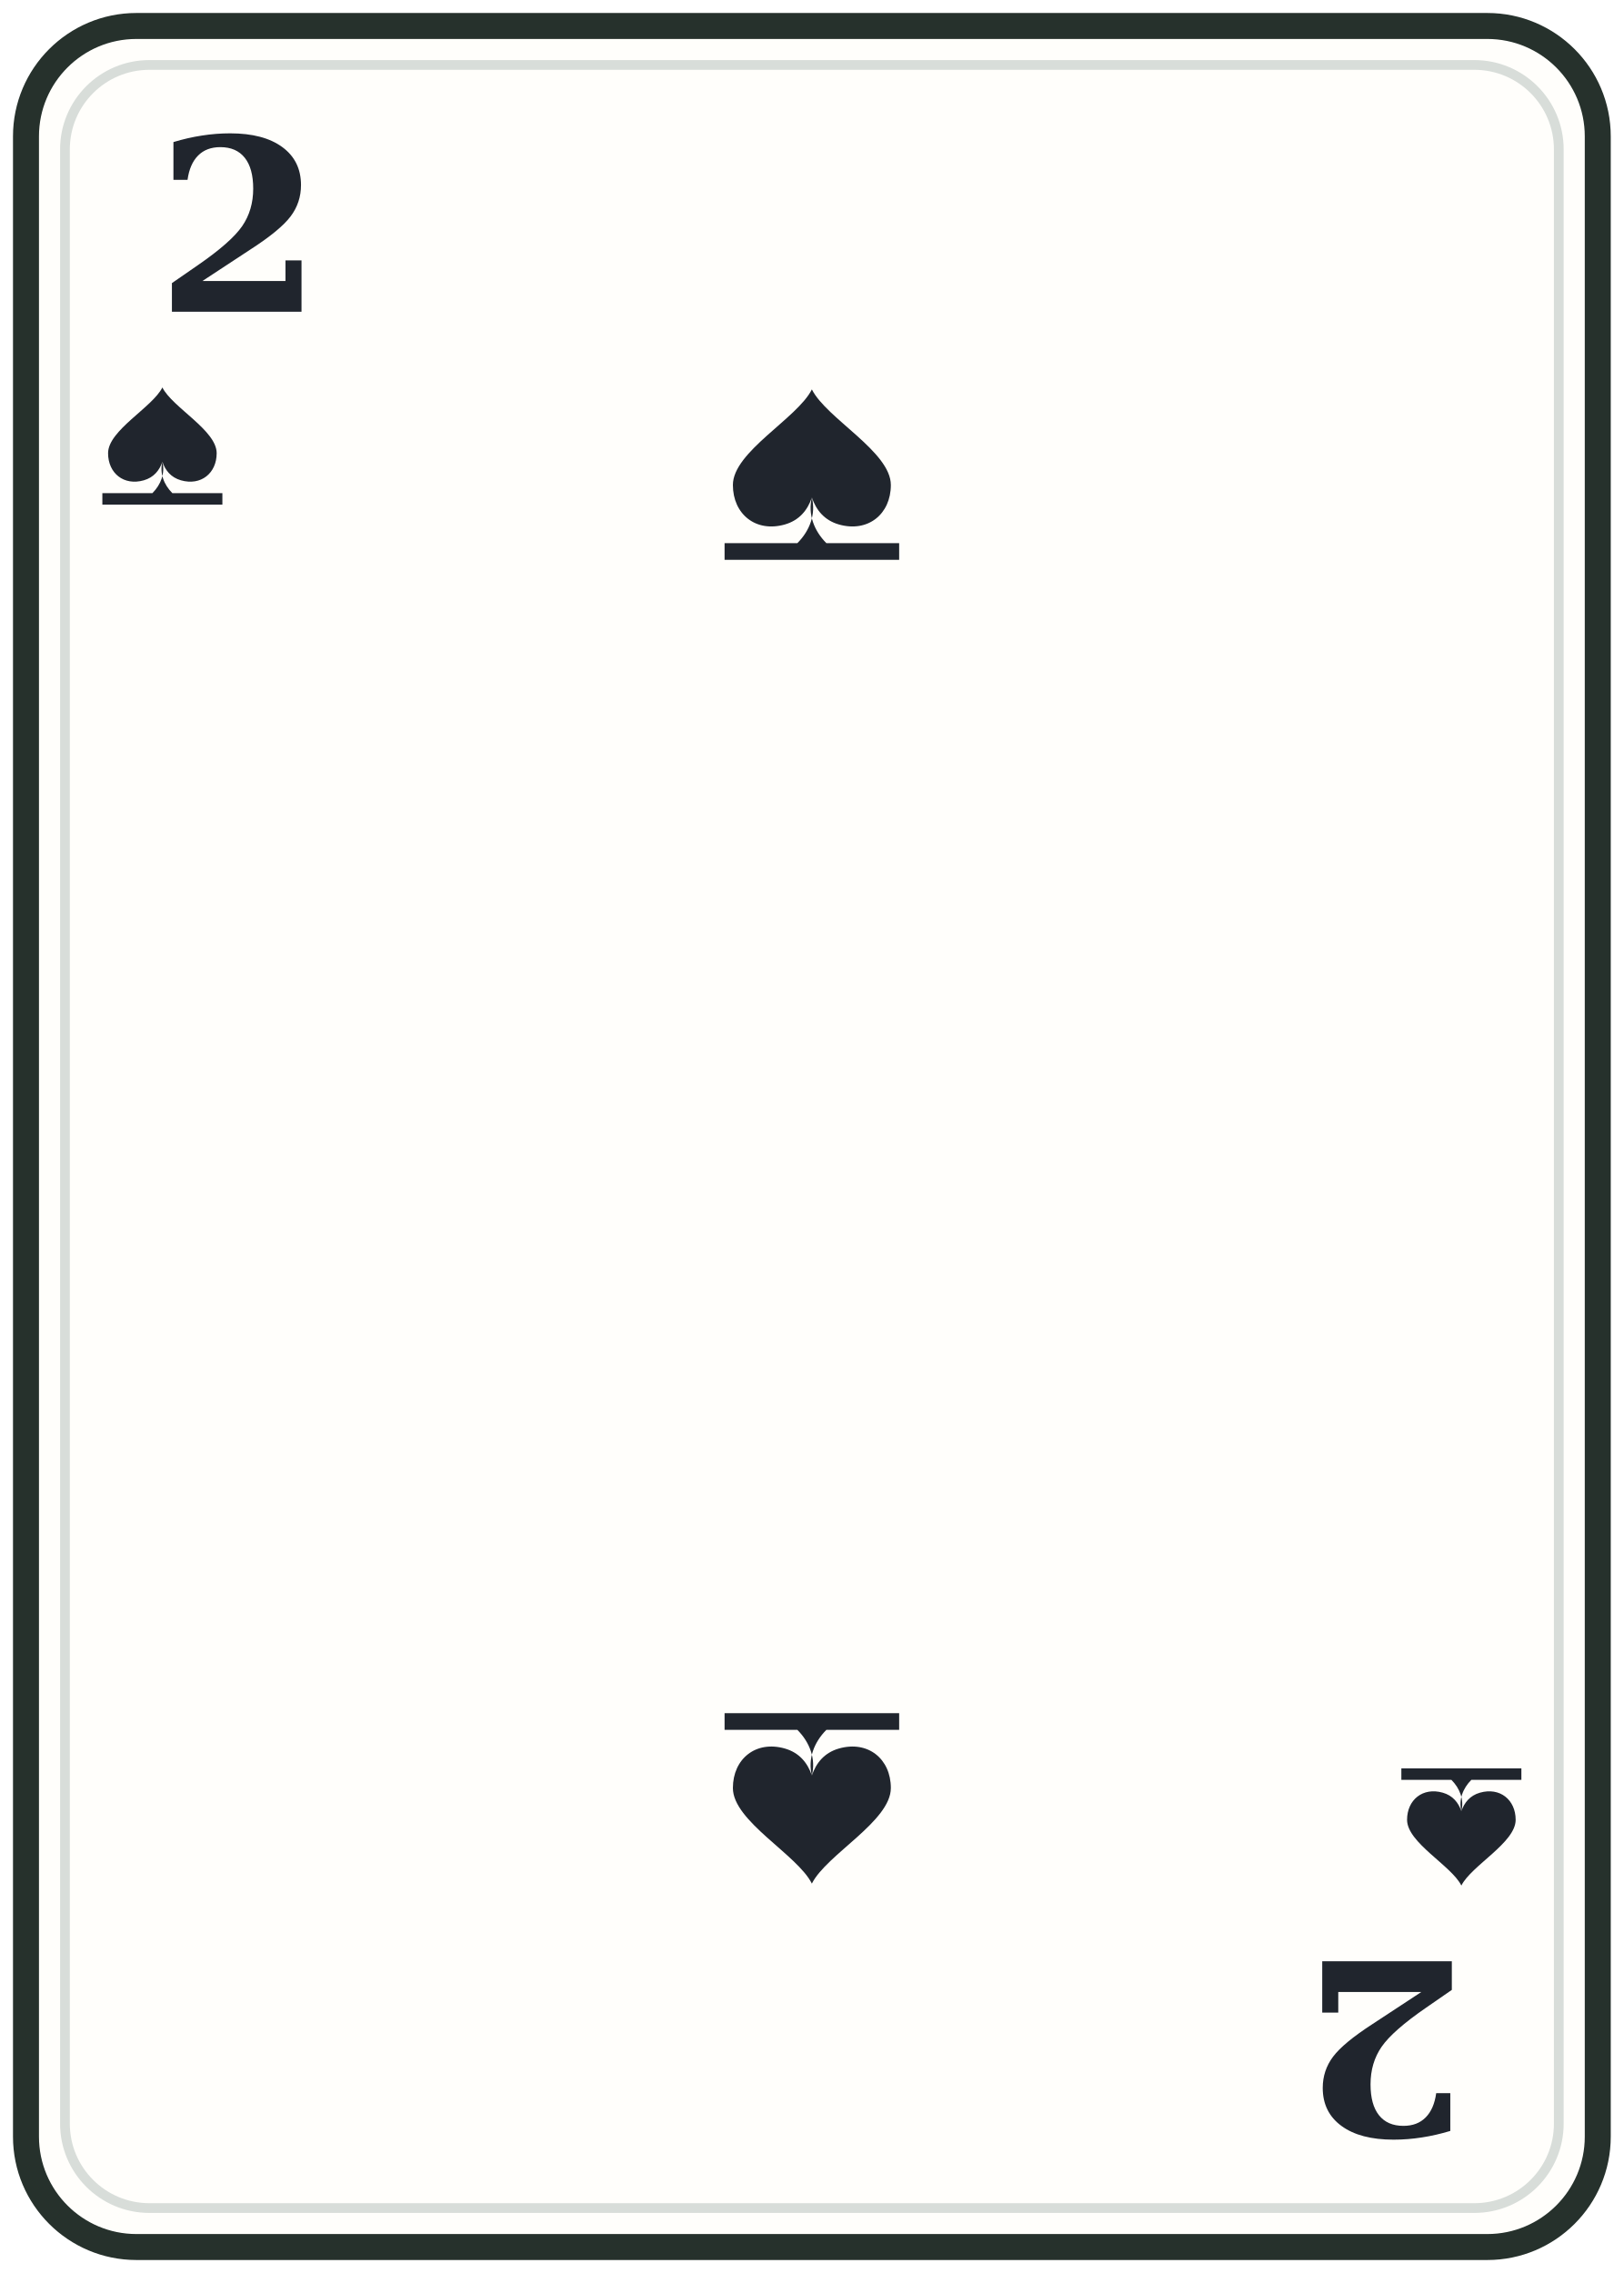
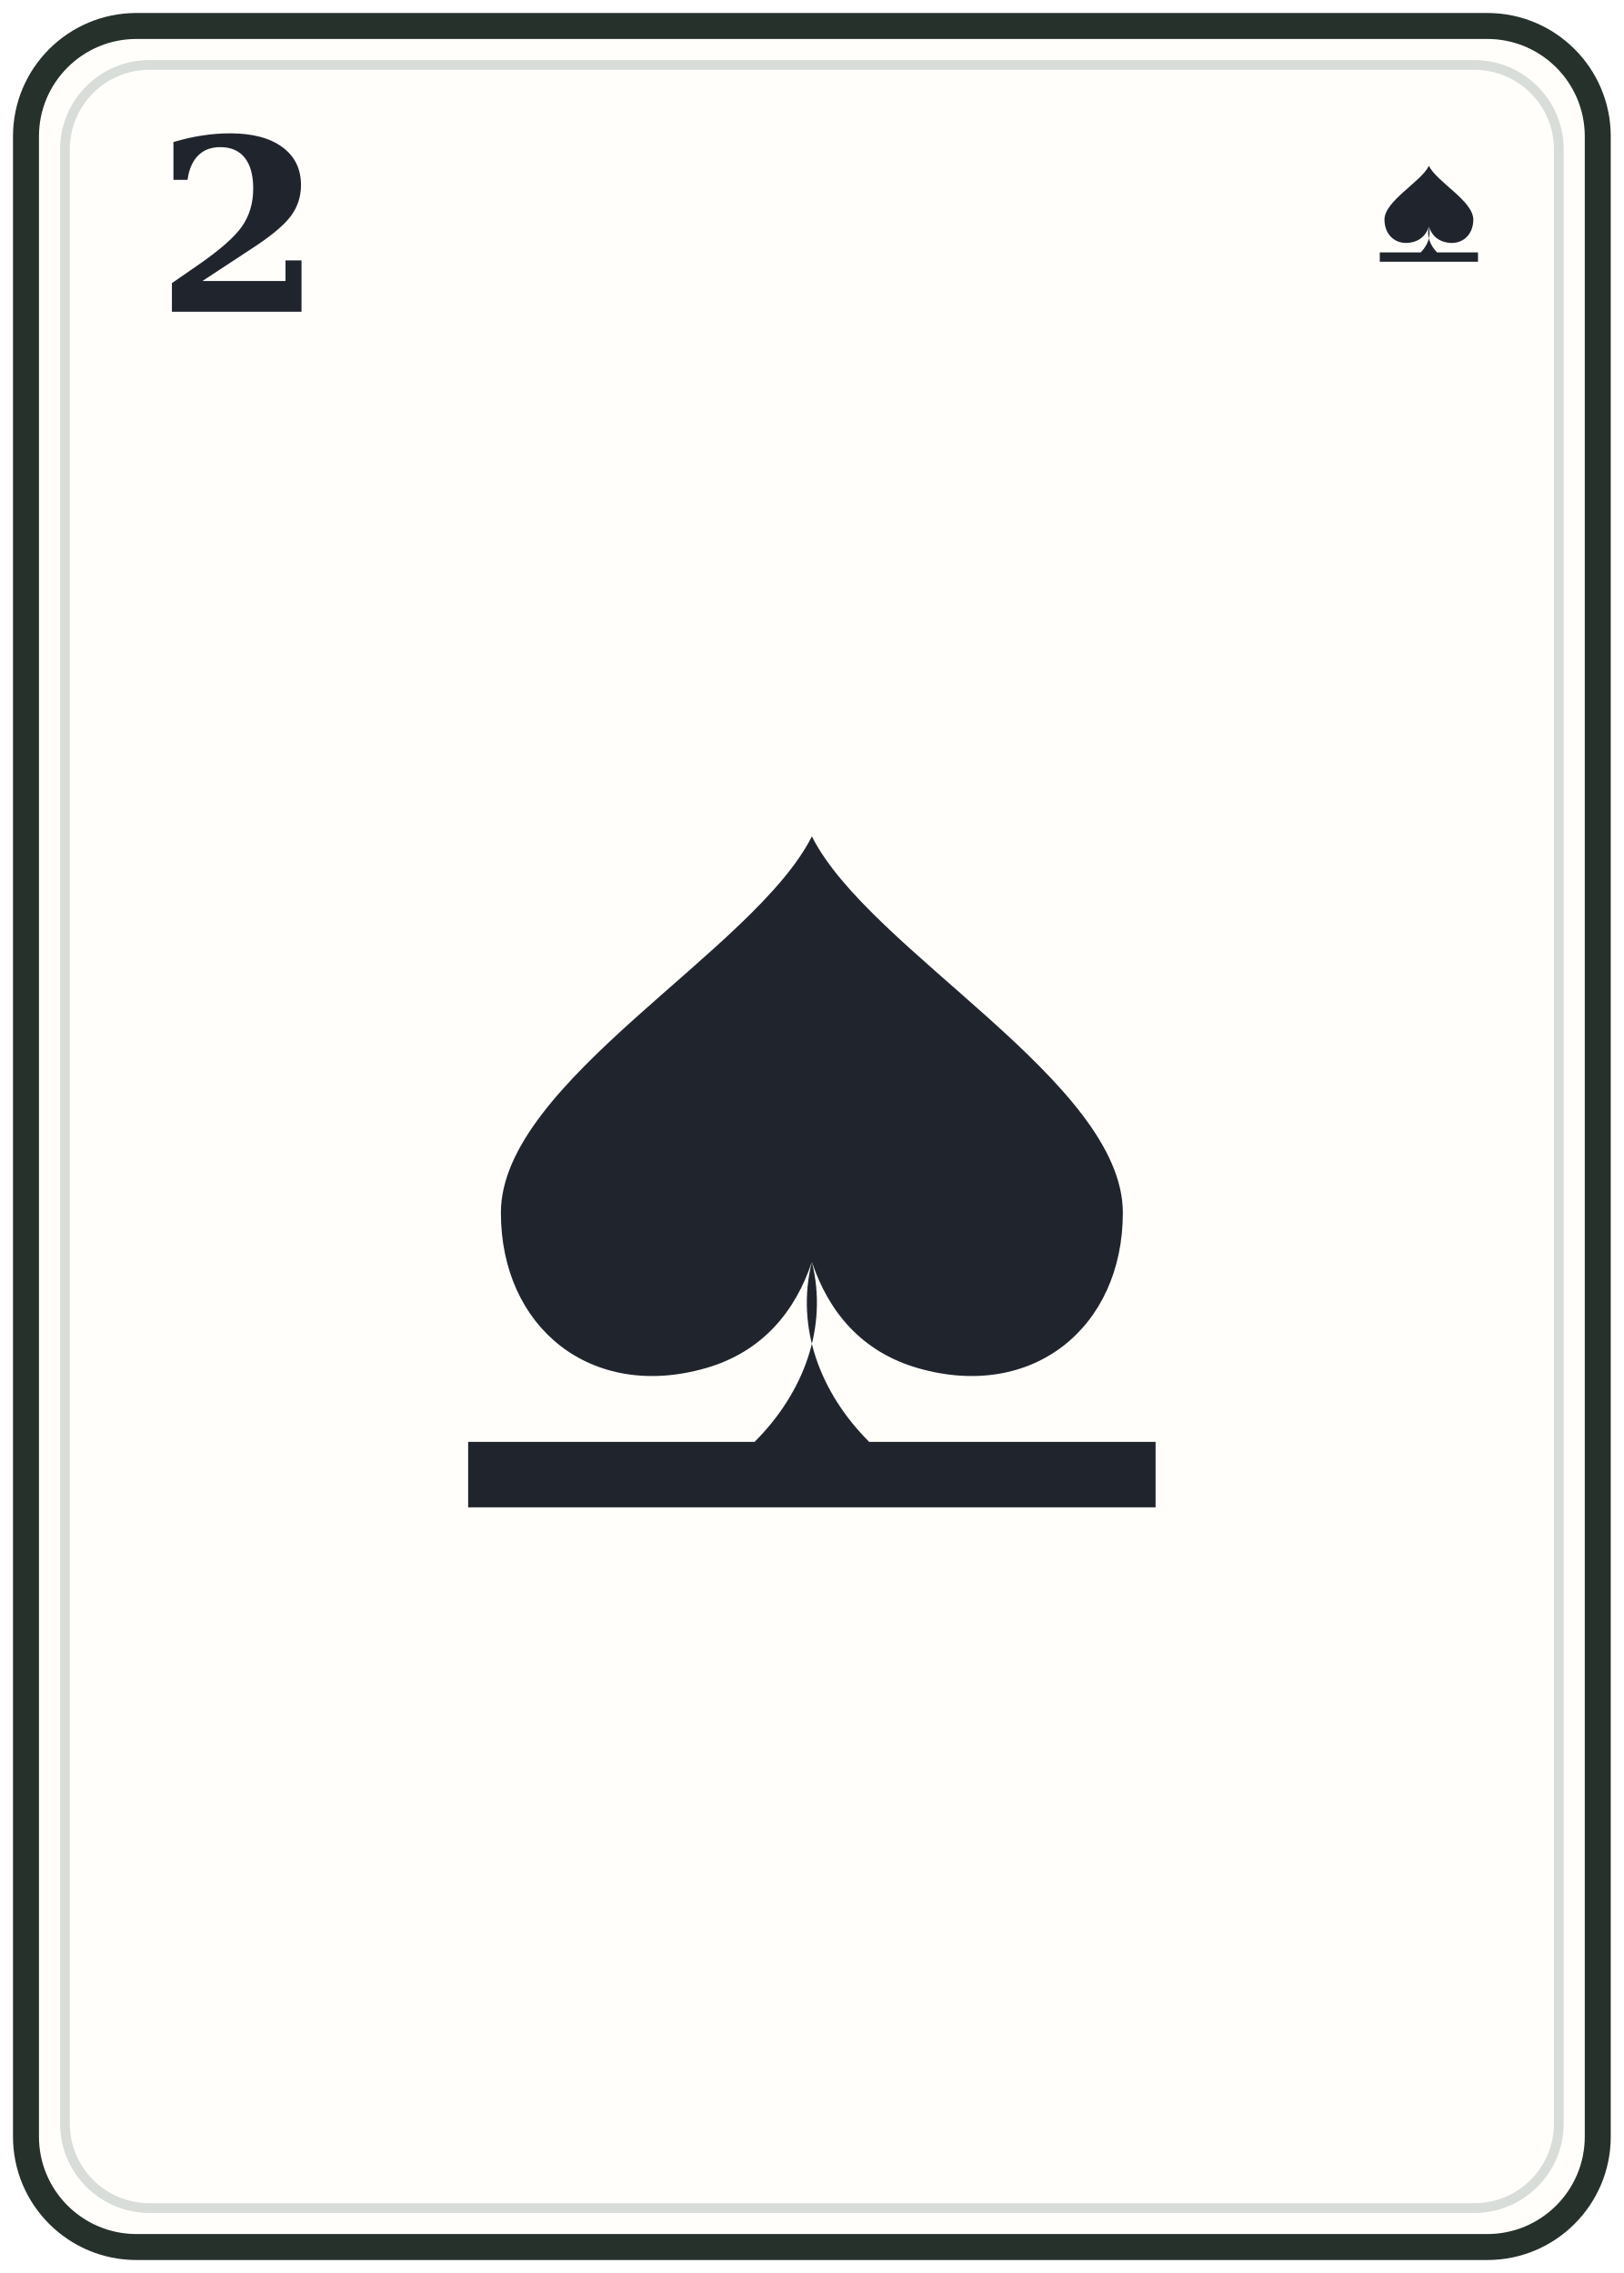
<svg xmlns="http://www.w3.org/2000/svg" width="250" height="350" viewBox="0 0 250 350">
  <rect x="4" y="4" width="242" height="342" rx="17" fill="#fffefb" stroke="#26312c" stroke-width="4" />
  <rect x="10" y="10" width="230" height="330" rx="13" fill="none" stroke="#d8ddd9" stroke-width="1.5" />
  <text x="24" y="48" font-family="DejaVu Serif,serif" font-weight="bold" font-size="37" fill="#20252d">2</text>
-   <g transform="translate(14.0,59.0) rotate(0 11.0 11.0) scale(0.22)" fill="#20252d">
+   <g transform="translate(211.0,25.0) rotate(0 9.0 9.0) scale(0.18)" fill="#20252d">
    <path d="M50 3C43 17 12 33 12 49c0 14 11 23 25 19 7-2 11-7 13-13 2 8-1 16-7 22H8v8h84v-8H57c-6-6-9-14-7-22 2 6 6 11 13 13 14 4 25-5 25-19C88 33 57 17 50 3Z" />
  </g>
-   <g transform="translate(109.0,59.0) rotate(0 16.0 16.0) scale(0.32)" fill="#20252d">
+   <g transform="translate(62.0,125.0) rotate(0 63.0 63.0) scale(1.26)" fill="#20252d">
    <path d="M50 3C43 17 12 33 12 49c0 14 11 23 25 19 7-2 11-7 13-13 2 8-1 16-7 22H8v8h84v-8H57c-6-6-9-14-7-22 2 6 6 11 13 13 14 4 25-5 25-19C88 33 57 17 50 3Z" />
  </g>
-   <g transform="translate(109.0,259.0) rotate(180 16.0 16.0) scale(0.32)" fill="#20252d">
-     <path d="M50 3C43 17 12 33 12 49c0 14 11 23 25 19 7-2 11-7 13-13 2 8-1 16-7 22H8v8h84v-8H57c-6-6-9-14-7-22 2 6 6 11 13 13 14 4 25-5 25-19C88 33 57 17 50 3Z" />
-   </g>
-   <g transform="rotate(180 125 175)">
-     <text x="24" y="48" font-family="DejaVu Serif,serif" font-weight="bold" font-size="37" fill="#20252d">2</text>
-     <g transform="translate(14.0,59.0) rotate(0 11.0 11.0) scale(0.22)" fill="#20252d">
-       <path d="M50 3C43 17 12 33 12 49c0 14 11 23 25 19 7-2 11-7 13-13 2 8-1 16-7 22H8v8h84v-8H57c-6-6-9-14-7-22 2 6 6 11 13 13 14 4 25-5 25-19C88 33 57 17 50 3Z" />
-     </g>
-   </g>
</svg>
